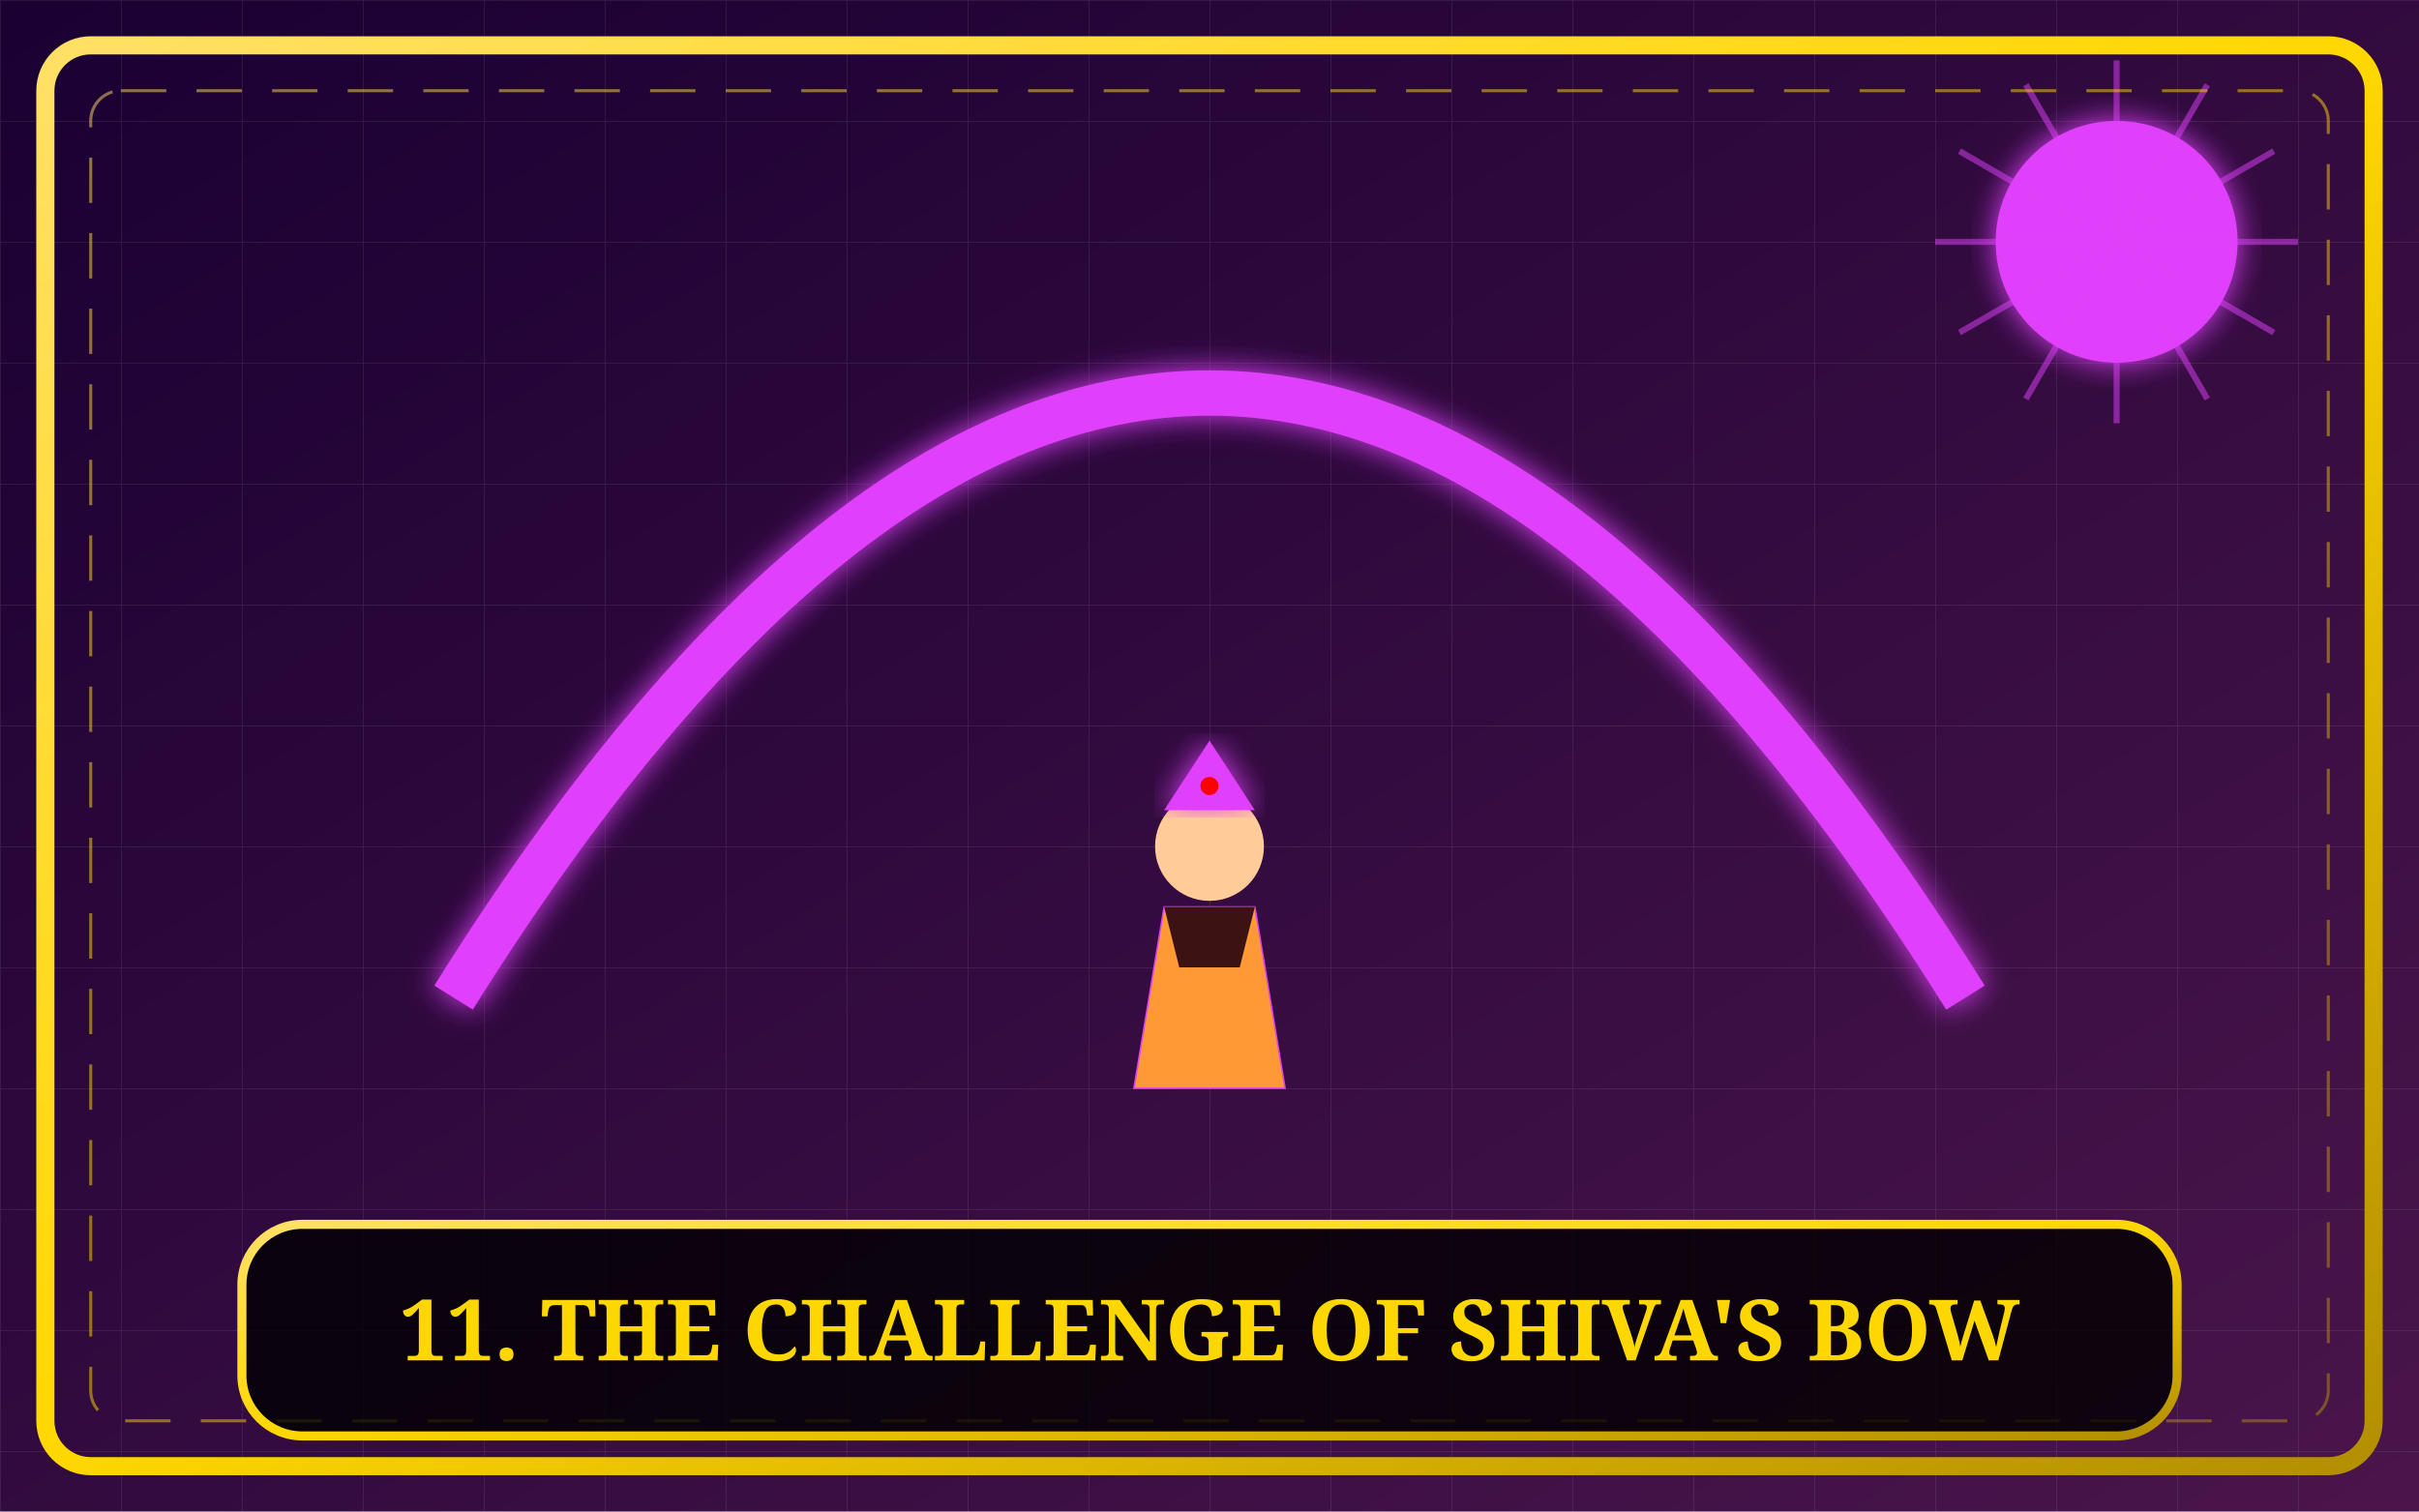
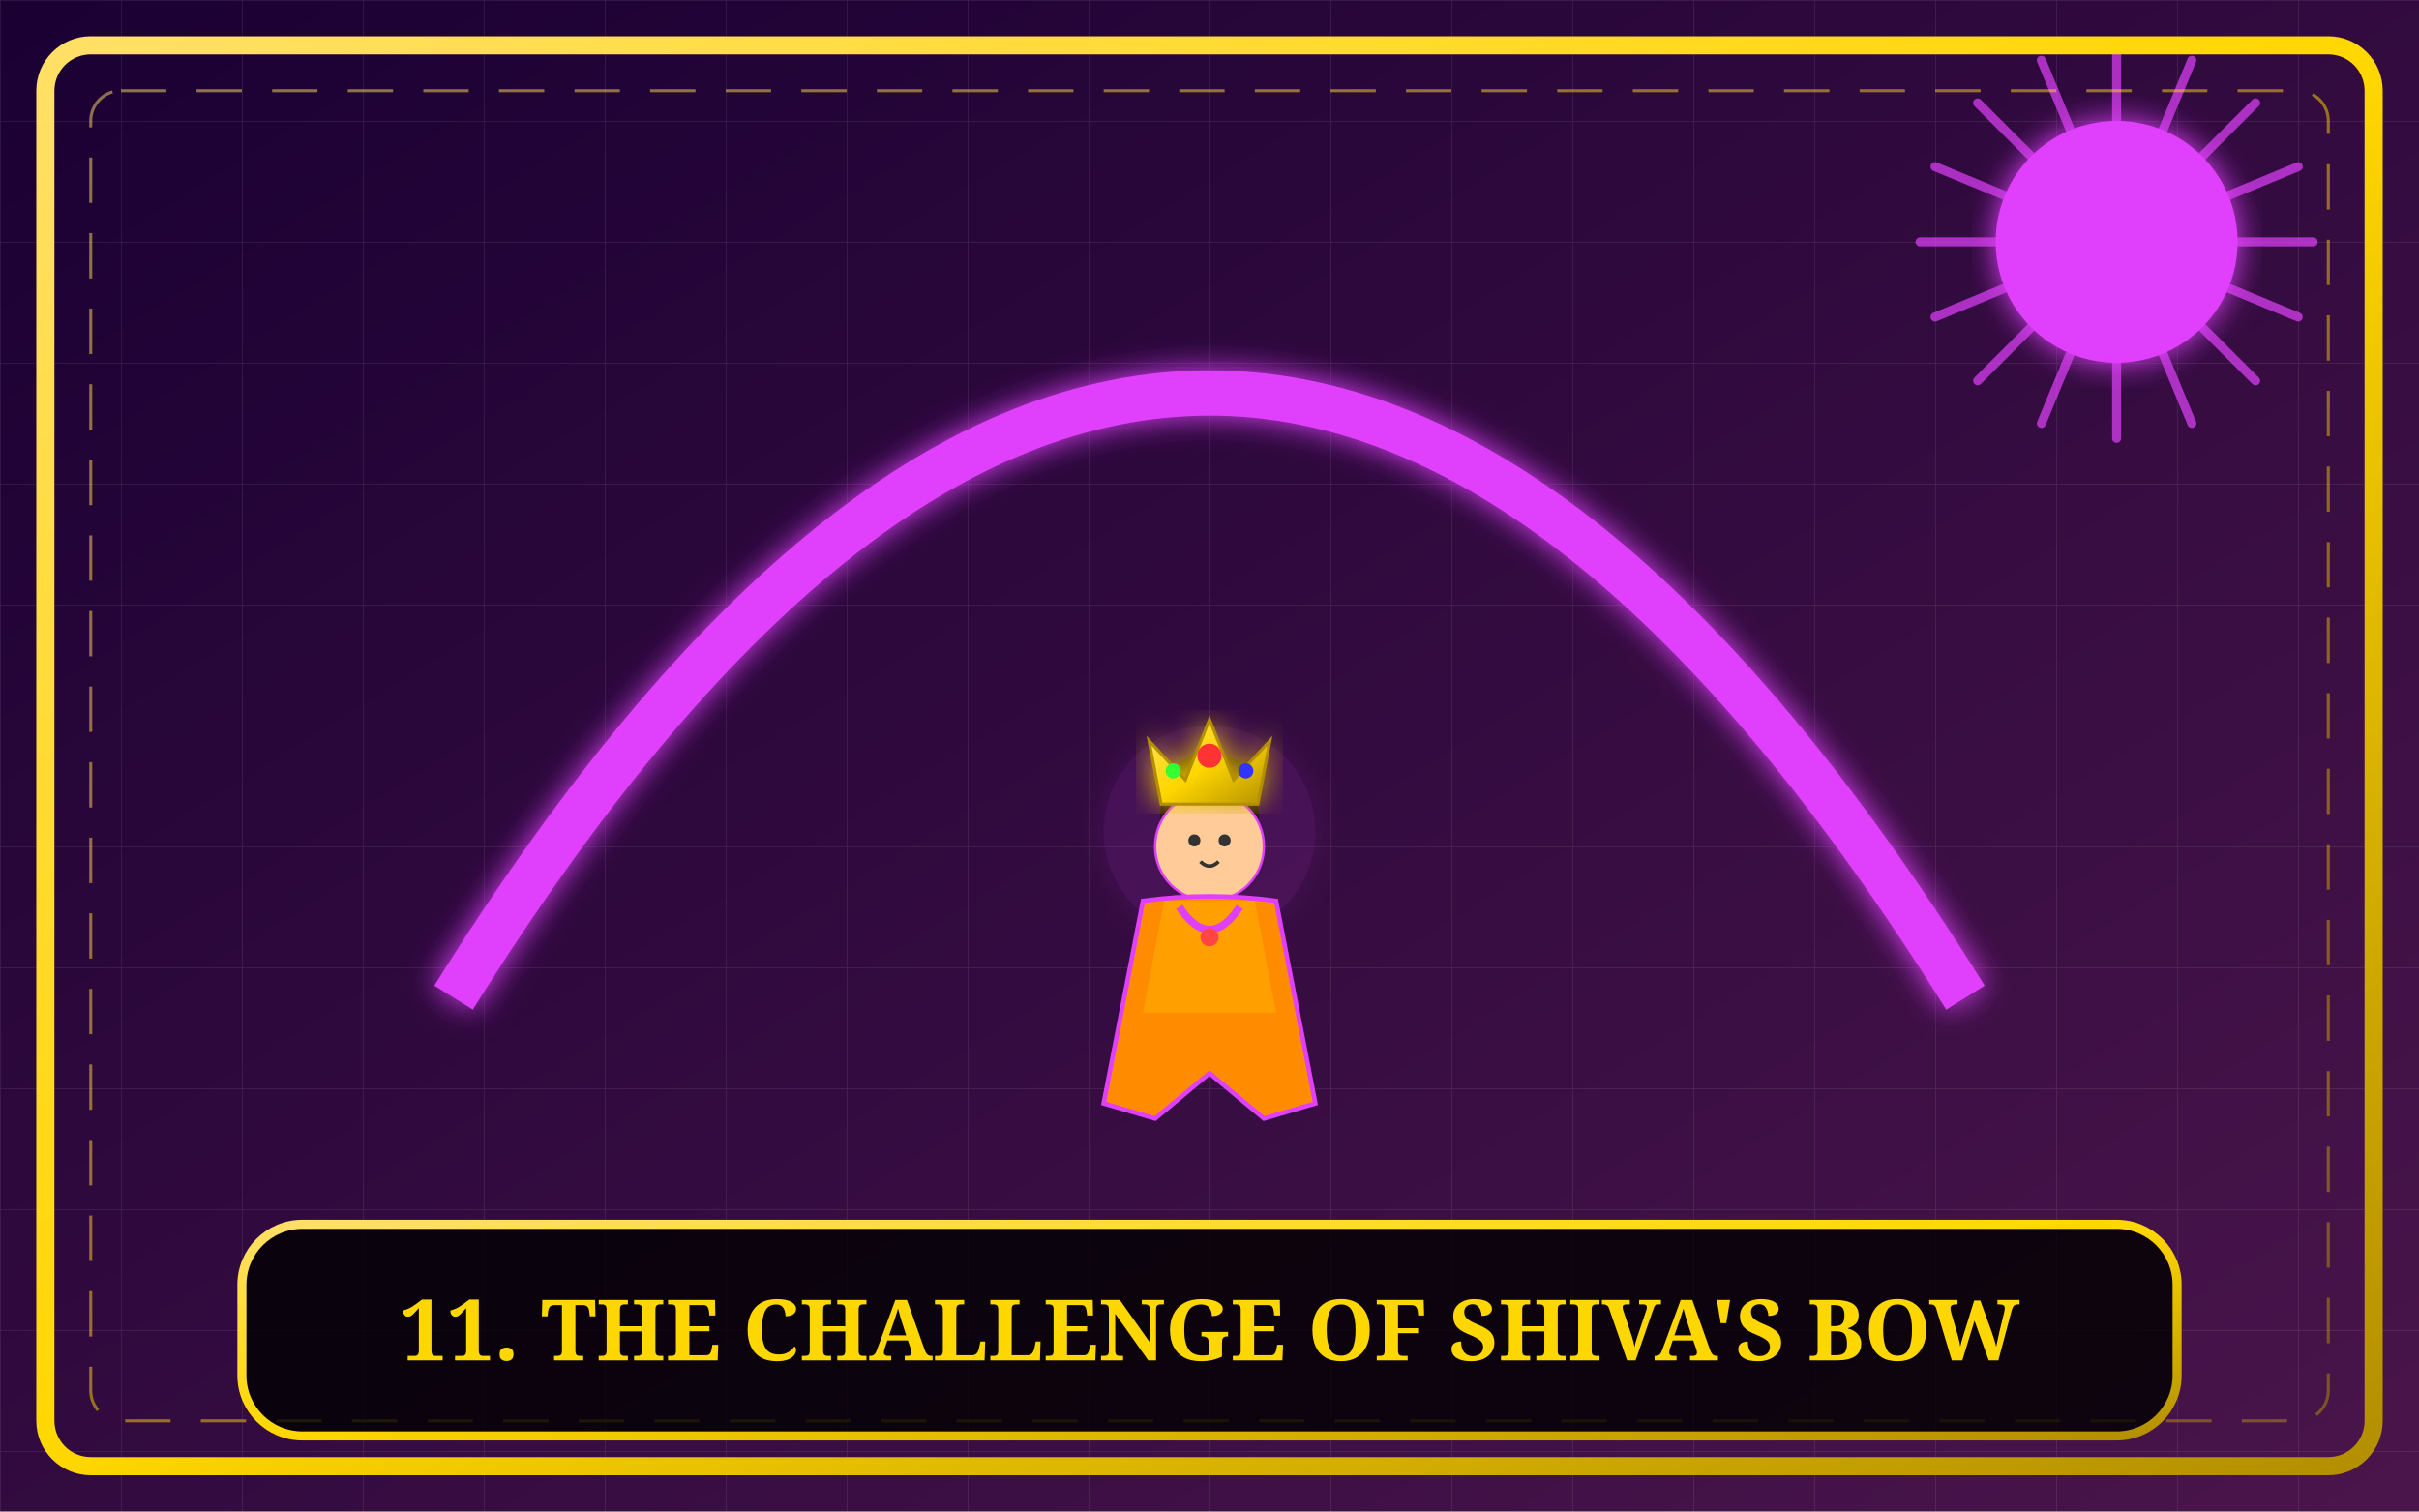
<svg xmlns="http://www.w3.org/2000/svg" viewBox="0 0 800 500" width="100%" height="100%">
  <defs>
    <linearGradient id="bg11" x1="0%" y1="0%" x2="100%" y2="100%">
      <stop offset="0%" stop-color="#1a0033" />
      <stop offset="100%" stop-color="#4a154b" />
    </linearGradient>
    <linearGradient id="goldGrad" x1="0%" y1="0%" x2="100%" y2="100%">
      <stop offset="0%" stop-color="#ffe066" />
      <stop offset="50%" stop-color="#ffd700" />
      <stop offset="100%" stop-color="#b38f00" />
    </linearGradient>
    <filter id="glow">
      <feGaussianBlur stdDeviation="5" result="blur" />
      <feMerge>
        <feMergeNode in="blur" />
        <feMergeNode in="SourceGraphic" />
      </feMerge>
    </filter>
    <pattern id="grid" width="40" height="40" patternUnits="userSpaceOnUse">
      <path d="M 40 0 L 0 0 0 40" fill="none" stroke="white" stroke-width="0.5" opacity="0.1" />
    </pattern>
  </defs>
  <rect width="800" height="500" fill="url(#bg11)" />
  <rect width="800" height="500" fill="url(#grid)" />
  <circle cx="700" cy="80" r="40" fill="#e040fb" filter="url(#glow)" />
-   <line x1="700" y1="80" x2="700" y2="20" stroke="#e040fb" stroke-width="2" transform="rotate(0, 700, 80)" opacity="0.5" />
-   <line x1="700" y1="80" x2="700" y2="20" stroke="#e040fb" stroke-width="2" transform="rotate(30, 700, 80)" opacity="0.5" />
-   <line x1="700" y1="80" x2="700" y2="20" stroke="#e040fb" stroke-width="2" transform="rotate(60, 700, 80)" opacity="0.5" />
-   <line x1="700" y1="80" x2="700" y2="20" stroke="#e040fb" stroke-width="2" transform="rotate(90, 700, 80)" opacity="0.5" />
-   <line x1="700" y1="80" x2="700" y2="20" stroke="#e040fb" stroke-width="2" transform="rotate(120, 700, 80)" opacity="0.5" />
-   <line x1="700" y1="80" x2="700" y2="20" stroke="#e040fb" stroke-width="2" transform="rotate(150, 700, 80)" opacity="0.5" />
-   <line x1="700" y1="80" x2="700" y2="20" stroke="#e040fb" stroke-width="2" transform="rotate(180, 700, 80)" opacity="0.5" />
-   <line x1="700" y1="80" x2="700" y2="20" stroke="#e040fb" stroke-width="2" transform="rotate(210, 700, 80)" opacity="0.5" />
-   <line x1="700" y1="80" x2="700" y2="20" stroke="#e040fb" stroke-width="2" transform="rotate(240, 700, 80)" opacity="0.5" />
-   <line x1="700" y1="80" x2="700" y2="20" stroke="#e040fb" stroke-width="2" transform="rotate(270, 700, 80)" opacity="0.5" />
-   <line x1="700" y1="80" x2="700" y2="20" stroke="#e040fb" stroke-width="2" transform="rotate(300, 700, 80)" opacity="0.5" />
-   <line x1="700" y1="80" x2="700" y2="20" stroke="#e040fb" stroke-width="2" transform="rotate(330, 700, 80)" opacity="0.5" />
+   <line x1="700" y1="80" x2="700" y2="15" stroke="#e040fb" stroke-width="3" stroke-linecap="round" transform="rotate(0.0, 700, 80)" opacity="0.7" />
+   <line x1="700" y1="80" x2="700" y2="15" stroke="#e040fb" stroke-width="3" stroke-linecap="round" transform="rotate(22.5, 700, 80)" opacity="0.7" />
+   <line x1="700" y1="80" x2="700" y2="15" stroke="#e040fb" stroke-width="3" stroke-linecap="round" transform="rotate(45.0, 700, 80)" opacity="0.7" />
+   <line x1="700" y1="80" x2="700" y2="15" stroke="#e040fb" stroke-width="3" stroke-linecap="round" transform="rotate(67.5, 700, 80)" opacity="0.7" />
+   <line x1="700" y1="80" x2="700" y2="15" stroke="#e040fb" stroke-width="3" stroke-linecap="round" transform="rotate(90.0, 700, 80)" opacity="0.7" />
+   <line x1="700" y1="80" x2="700" y2="15" stroke="#e040fb" stroke-width="3" stroke-linecap="round" transform="rotate(112.5, 700, 80)" opacity="0.7" />
+   <line x1="700" y1="80" x2="700" y2="15" stroke="#e040fb" stroke-width="3" stroke-linecap="round" transform="rotate(135.0, 700, 80)" opacity="0.7" />
+   <line x1="700" y1="80" x2="700" y2="15" stroke="#e040fb" stroke-width="3" stroke-linecap="round" transform="rotate(157.5, 700, 80)" opacity="0.7" />
+   <line x1="700" y1="80" x2="700" y2="15" stroke="#e040fb" stroke-width="3" stroke-linecap="round" transform="rotate(180.0, 700, 80)" opacity="0.7" />
+   <line x1="700" y1="80" x2="700" y2="15" stroke="#e040fb" stroke-width="3" stroke-linecap="round" transform="rotate(202.5, 700, 80)" opacity="0.7" />
+   <line x1="700" y1="80" x2="700" y2="15" stroke="#e040fb" stroke-width="3" stroke-linecap="round" transform="rotate(225.0, 700, 80)" opacity="0.7" />
+   <line x1="700" y1="80" x2="700" y2="15" stroke="#e040fb" stroke-width="3" stroke-linecap="round" transform="rotate(247.5, 700, 80)" opacity="0.7" />
+   <line x1="700" y1="80" x2="700" y2="15" stroke="#e040fb" stroke-width="3" stroke-linecap="round" transform="rotate(270.0, 700, 80)" opacity="0.7" />
+   <line x1="700" y1="80" x2="700" y2="15" stroke="#e040fb" stroke-width="3" stroke-linecap="round" transform="rotate(292.5, 700, 80)" opacity="0.7" />
+   <line x1="700" y1="80" x2="700" y2="15" stroke="#e040fb" stroke-width="3" stroke-linecap="round" transform="rotate(315.0, 700, 80)" opacity="0.7" />
+   <line x1="700" y1="80" x2="700" y2="15" stroke="#e040fb" stroke-width="3" stroke-linecap="round" transform="rotate(337.5, 700, 80)" opacity="0.7" />
  <rect x="15" y="15" width="770" height="470" rx="15" fill="none" stroke="url(#goldGrad)" stroke-width="6" />
  <rect x="30" y="30" width="740" height="440" rx="10" fill="none" stroke="url(#goldGrad)" stroke-width="1" stroke-dasharray="15,10" opacity="0.5" />
  <g transform="translate(0, -20)">
    <path d="M 150 350 Q 400 -50 650 350" fill="none" stroke="#e040fb" stroke-width="15" filter="url(#glow)" />
    <g transform="translate(400,300) scale(1)">
-       <circle cx="0" cy="-10" r="12" fill="#1a1a1a" />
-       <path d="M -15 20 L 15 20 L 25 80 L -25 80 Z" fill="#ff9933" stroke="#e040fb" stroke-width="0.5" />
-       <path d="M -15 20 L 15 20 L 10 40 L -10 40 Z" fill="#3d1212" />
-       <circle cx="0" cy="0" r="18" fill="#ffcc99" />
-       <path d="M -15 -12 L 15 -12 L 0 -35 Z" fill="#e040fb" filter="url(#glow)" />
-       <circle cx="0" cy="-20" r="3" fill="red" />
+       <circle cx="0" cy="-5" r="35" fill="#e040fb" opacity="0.12" filter="url(#glow)" />
+       <path d="M -15 -18 C -15 -35 15 -35 15 -18 C 18 -10 15 5 15 5 L -15 5 C -15 5 -18 -10 -15 -18 Z" fill="#2b1810" />
+       <circle cx="0" cy="0" r="18" fill="#ffcc99" stroke="#e040fb" stroke-width="0.8" />
+       <circle cx="-5" cy="-2" r="2" fill="#333" />
+       <circle cx="5" cy="-2" r="2" fill="#333" />
+       <path d="M -3 5 Q 0 8 3 5" fill="none" stroke="#333" stroke-width="1.2" />
+       <path d="M -16 -14 L -20 -35 L -8 -22 L 0 -42 L 8 -22 L 20 -35 L 16 -14 Z" fill="url(#goldGrad)" filter="url(#glow)" stroke="#b38f00" stroke-width="1" />
+       <circle cx="0" cy="-30" r="4" fill="#ff3333" />
+       <circle cx="-12" cy="-25" r="2.5" fill="#33ff33" />
+       <circle cx="12" cy="-25" r="2.5" fill="#3333ff" />
+       <path d="M -22 18 Q 0 15 22 18 L 35 85 L 18 90 L 0 75 L -18 90 L -35 85 Z" fill="#ff8c00" stroke="#e040fb" stroke-width="1.5" />
+       <path d="M -15 18 L 15 18 L 22 55 L -22 55 Z" fill="#ffd700" opacity="0.25" />
+       <path d="M -10 20 Q 0 35 10 20" fill="none" stroke="#e040fb" stroke-width="2.5" />
+       <circle cx="0" cy="30" r="3" fill="#ff4444" />
    </g>
  </g>
  <g transform="translate(400, 440)">
    <rect x="-320" y="-35" width="640" height="70" rx="20" fill="black" fill-opacity="0.8" stroke="url(#goldGrad)" stroke-width="3" />
    <text y="10" font-family="'Playfair Display', serif" font-size="28" font-weight="bold" fill="#ffd700" text-anchor="middle">11. THE CHALLENGE OF SHIVA'S BOW</text>
  </g>
</svg>
